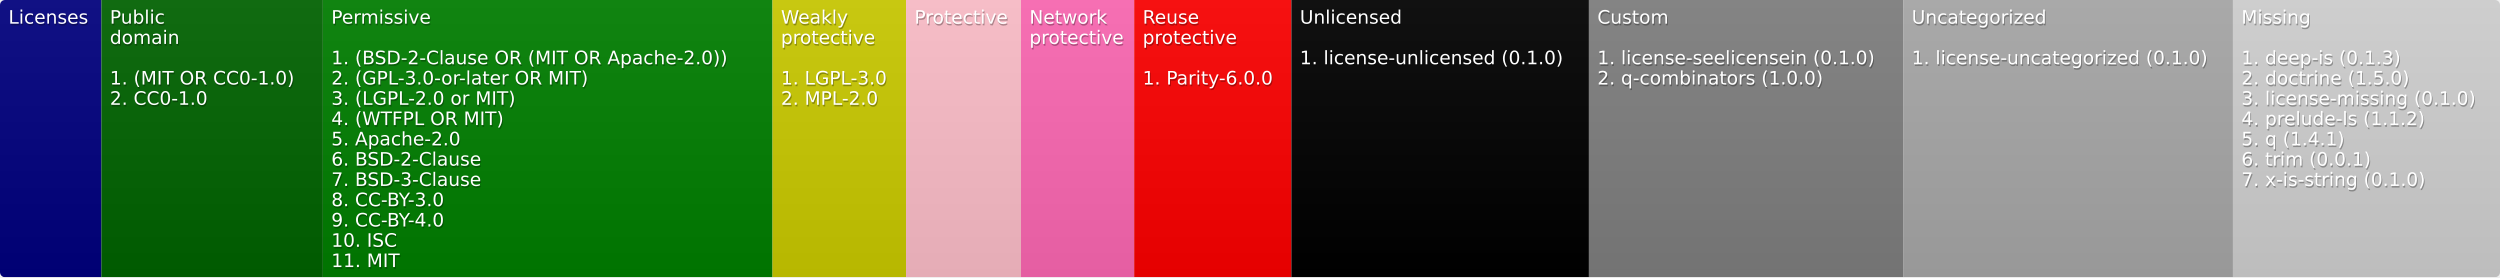
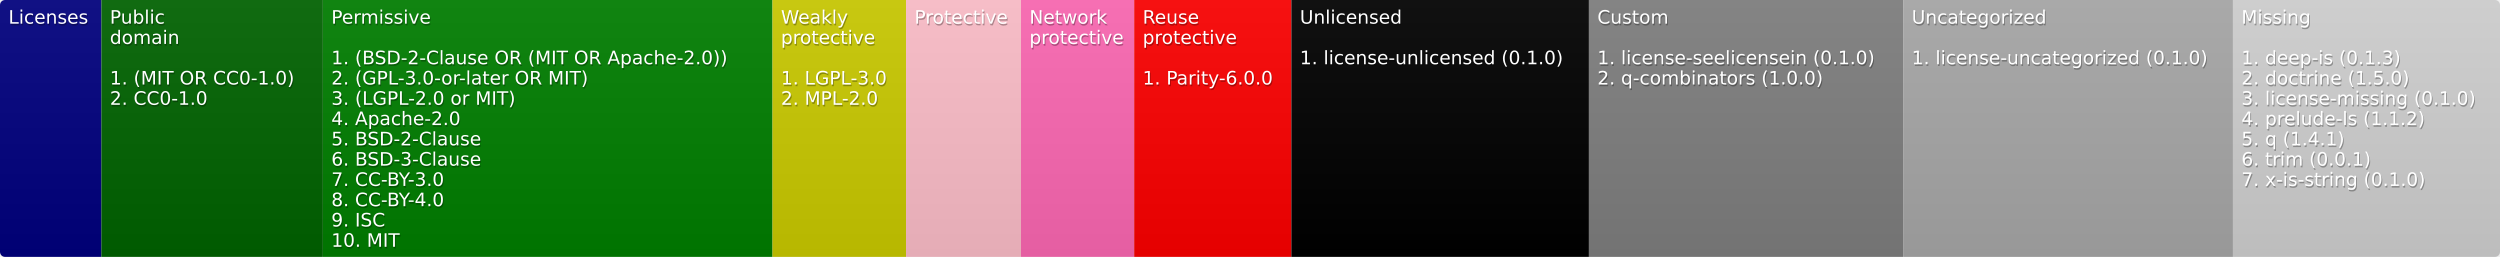
- <svg xmlns="http://www.w3.org/2000/svg" width="1479" height="164">
+ <svg xmlns="http://www.w3.org/2000/svg" width="1479" height="152">
  <defs>
    <linearGradient id="smooth" x2="0" y2="100%">
      <stop offset="0" stop-color="#aaa" stop-opacity=".1" />
      <stop offset="1" stop-opacity=".1" />
    </linearGradient>
    <style>text{font-size:11px;font-family:Verdana,DejaVu Sans,Geneva,sans-serif}text.shadow{fill:#010101;fill-opacity:.3}text.high{fill:#fff}</style>
    <mask id="round">
      <rect width="100%" height="100%" rx="3" fill="#fff" />
    </mask>
  </defs>
  <g id="bg" mask="url(#round)">
-     <path fill="navy" d="M0 0h60v164H0z" />
-     <path fill="#006400" d="M60 0h131v164H60z" />
-     <path fill="green" d="M191 0h266v164H191z" />
-     <path fill="#cc0" d="M457 0h79v164h-79z" />
-     <path fill="pink" d="M536 0h68v164h-68z" />
-     <path fill="#ff69b4" d="M604 0h67v164h-67z" />
-     <path fill="red" d="M671 0h93v164h-93z" />
-     <path d="M764 0h176v164H764z" />
-     <path fill="gray" d="M940 0h186v164H940z" />
-     <path fill="#a9a9a9" d="M1126 0h195v164h-195z" />
-     <path fill="#d3d3d3" d="M1321 0h158v164h-158z" />
-     <path fill="url(#smooth)" d="M0 0h1479v164H0z" />
+     <path fill="navy" d="M0 0h60v152H0z" />
+     <path fill="#006400" d="M60 0h131v152H60z" />
+     <path fill="green" d="M191 0h266v152H191z" />
+     <path fill="#cc0" d="M457 0h79v152h-79z" />
+     <path fill="pink" d="M536 0h68v152h-68z" />
+     <path fill="#ff69b4" d="M604 0h67v152h-67z" />
+     <path fill="red" d="M671 0h93v152h-93z" />
+     <path d="M764 0h176v152H764z" />
+     <path fill="gray" d="M940 0h186v152H940z" />
+     <path fill="#a9a9a9" d="M1126 0h195v152h-195z" />
+     <path fill="#d3d3d3" d="M1321 0h158v152h-158z" />
+     <path fill="url(#smooth)" d="M0 0h1479v152H0z" />
  </g>
  <g id="fg">
    <text class="shadow" x="5.5" y="15">Licenses</text>
    <text class="high" x="5" y="14">Licenses</text>
    <text class="shadow" x="65.5" y="15">Public</text>
    <text class="high" x="65" y="14">Public</text>
    <text class="shadow" x="65.5" y="27">domain</text>
    <text class="high" x="65" y="26">domain</text>
    <text class="shadow" x="65.5" y="51">1. (MIT OR CC0-1.0)</text>
    <text class="high" x="65" y="50">1. (MIT OR CC0-1.0)</text>
    <text class="shadow" x="65.5" y="63">2. CC0-1.0</text>
    <text class="high" x="65" y="62">2. CC0-1.0</text>
    <text class="shadow" x="196.5" y="15">Permissive</text>
    <text class="high" x="196" y="14">Permissive</text>
    <text class="shadow" x="196.5" y="39">1. (BSD-2-Clause OR (MIT OR Apache-2.0))</text>
    <text class="high" x="196" y="38">1. (BSD-2-Clause OR (MIT OR Apache-2.0))</text>
    <text class="shadow" x="196.5" y="51">2. (GPL-3.0-or-later OR MIT)</text>
    <text class="high" x="196" y="50">2. (GPL-3.0-or-later OR MIT)</text>
    <text class="shadow" x="196.5" y="63">3. (LGPL-2.0 or MIT)</text>
    <text class="high" x="196" y="62">3. (LGPL-2.0 or MIT)</text>
-     <text class="shadow" x="196.5" y="75">4. (WTFPL OR MIT)</text>
-     <text class="high" x="196" y="74">4. (WTFPL OR MIT)</text>
-     <text class="shadow" x="196.5" y="87">5. Apache-2.0</text>
-     <text class="high" x="196" y="86">5. Apache-2.0</text>
-     <text class="shadow" x="196.5" y="99">6. BSD-2-Clause</text>
-     <text class="high" x="196" y="98">6. BSD-2-Clause</text>
-     <text class="shadow" x="196.5" y="111">7. BSD-3-Clause</text>
-     <text class="high" x="196" y="110">7. BSD-3-Clause</text>
-     <text class="shadow" x="196.5" y="123">8. CC-BY-3.0</text>
-     <text class="high" x="196" y="122">8. CC-BY-3.0</text>
-     <text class="shadow" x="196.5" y="135">9. CC-BY-4.0</text>
-     <text class="high" x="196" y="134">9. CC-BY-4.0</text>
-     <text class="shadow" x="196.5" y="147">10. ISC</text>
-     <text class="high" x="196" y="146">10. ISC</text>
-     <text class="shadow" x="196.5" y="159">11. MIT</text>
-     <text class="high" x="196" y="158">11. MIT</text>
+     <text class="shadow" x="196.5" y="75">4. Apache-2.0</text>
+     <text class="high" x="196" y="74">4. Apache-2.0</text>
+     <text class="shadow" x="196.5" y="87">5. BSD-2-Clause</text>
+     <text class="high" x="196" y="86">5. BSD-2-Clause</text>
+     <text class="shadow" x="196.5" y="99">6. BSD-3-Clause</text>
+     <text class="high" x="196" y="98">6. BSD-3-Clause</text>
+     <text class="shadow" x="196.5" y="111">7. CC-BY-3.0</text>
+     <text class="high" x="196" y="110">7. CC-BY-3.0</text>
+     <text class="shadow" x="196.5" y="123">8. CC-BY-4.0</text>
+     <text class="high" x="196" y="122">8. CC-BY-4.0</text>
+     <text class="shadow" x="196.5" y="135">9. ISC</text>
+     <text class="high" x="196" y="134">9. ISC</text>
+     <text class="shadow" x="196.5" y="147">10. MIT</text>
+     <text class="high" x="196" y="146">10. MIT</text>
    <text class="shadow" x="462.5" y="15">Weakly</text>
    <text class="high" x="462" y="14">Weakly</text>
    <text class="shadow" x="462.5" y="27">protective</text>
    <text class="high" x="462" y="26">protective</text>
    <text class="shadow" x="462.5" y="51">1. LGPL-3.0</text>
    <text class="high" x="462" y="50">1. LGPL-3.0</text>
    <text class="shadow" x="462.5" y="63">2. MPL-2.0</text>
    <text class="high" x="462" y="62">2. MPL-2.0</text>
    <text class="shadow" x="541.5" y="15">Protective</text>
    <text class="high" x="541" y="14">Protective</text>
    <text class="shadow" x="609.5" y="15">Network</text>
    <text class="high" x="609" y="14">Network</text>
    <text class="shadow" x="609.5" y="27">protective</text>
    <text class="high" x="609" y="26">protective</text>
    <text class="shadow" x="676.5" y="15">Reuse</text>
    <text class="high" x="676" y="14">Reuse</text>
    <text class="shadow" x="676.5" y="27">protective</text>
    <text class="high" x="676" y="26">protective</text>
    <text class="shadow" x="676.5" y="51">1. Parity-6.0.0</text>
    <text class="high" x="676" y="50">1. Parity-6.0.0</text>
    <text class="shadow" x="769.5" y="15">Unlicensed</text>
    <text class="high" x="769" y="14">Unlicensed</text>
    <text class="shadow" x="769.5" y="39">1. license-unlicensed (0.1.0)</text>
    <text class="high" x="769" y="38">1. license-unlicensed (0.1.0)</text>
    <text class="shadow" x="945.5" y="15">Custom</text>
    <text class="high" x="945" y="14">Custom</text>
    <text class="shadow" x="945.5" y="39">1. license-seelicensein (0.1.0)</text>
    <text class="high" x="945" y="38">1. license-seelicensein (0.1.0)</text>
    <text class="shadow" x="945.5" y="51">2. q-combinators (1.0.0)</text>
    <text class="high" x="945" y="50">2. q-combinators (1.0.0)</text>
    <text class="shadow" x="1131.5" y="15">Uncategorized</text>
    <text class="high" x="1131" y="14">Uncategorized</text>
    <text class="shadow" x="1131.5" y="39">1. license-uncategorized (0.1.0)</text>
    <text class="high" x="1131" y="38">1. license-uncategorized (0.1.0)</text>
    <text class="shadow" x="1326.5" y="15">Missing</text>
    <text class="high" x="1326" y="14">Missing</text>
    <text class="shadow" x="1326.5" y="39">1. deep-is (0.1.3)</text>
    <text class="high" x="1326" y="38">1. deep-is (0.1.3)</text>
    <text class="shadow" x="1326.5" y="51">2. doctrine (1.5.0)</text>
    <text class="high" x="1326" y="50">2. doctrine (1.5.0)</text>
    <text class="shadow" x="1326.5" y="63">3. license-missing (0.1.0)</text>
    <text class="high" x="1326" y="62">3. license-missing (0.1.0)</text>
    <text class="shadow" x="1326.5" y="75">4. prelude-ls (1.1.2)</text>
    <text class="high" x="1326" y="74">4. prelude-ls (1.1.2)</text>
    <text class="shadow" x="1326.5" y="87">5. q (1.4.1)</text>
    <text class="high" x="1326" y="86">5. q (1.4.1)</text>
    <text class="shadow" x="1326.5" y="99">6. trim (0.0.1)</text>
    <text class="high" x="1326" y="98">6. trim (0.0.1)</text>
    <text class="shadow" x="1326.5" y="111">7. x-is-string (0.1.0)</text>
    <text class="high" x="1326" y="110">7. x-is-string (0.1.0)</text>
  </g>
</svg>
